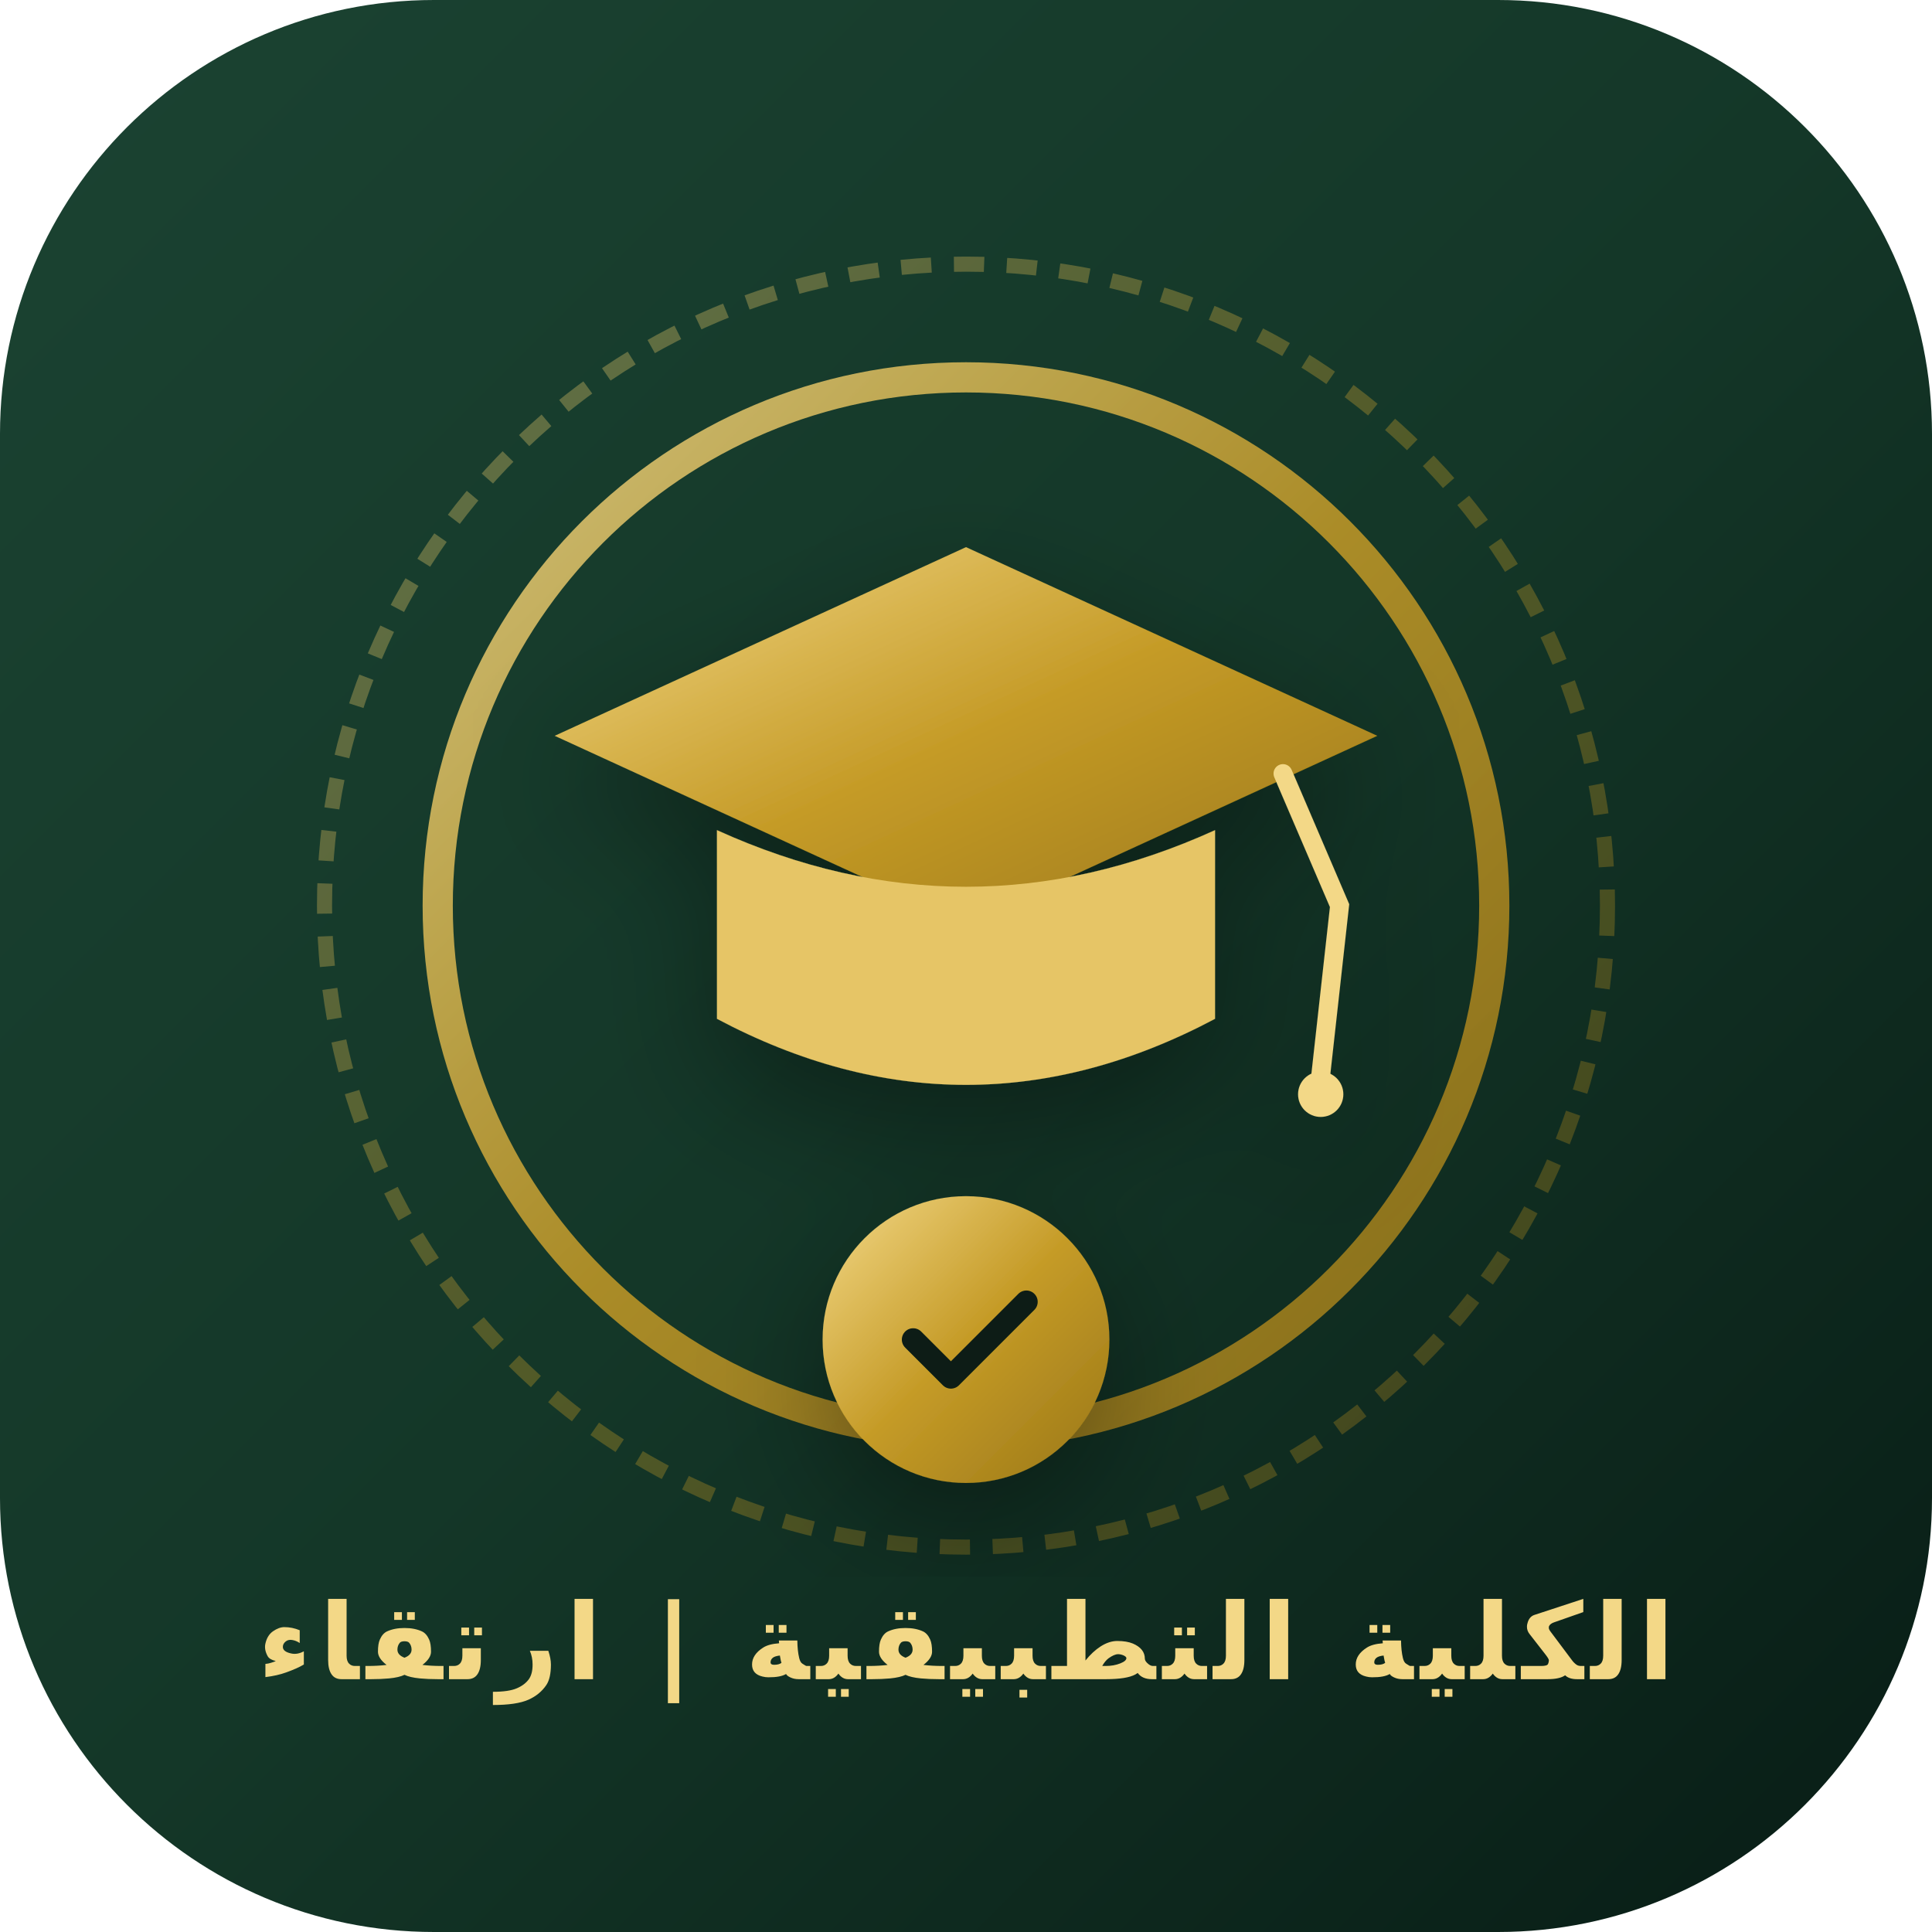
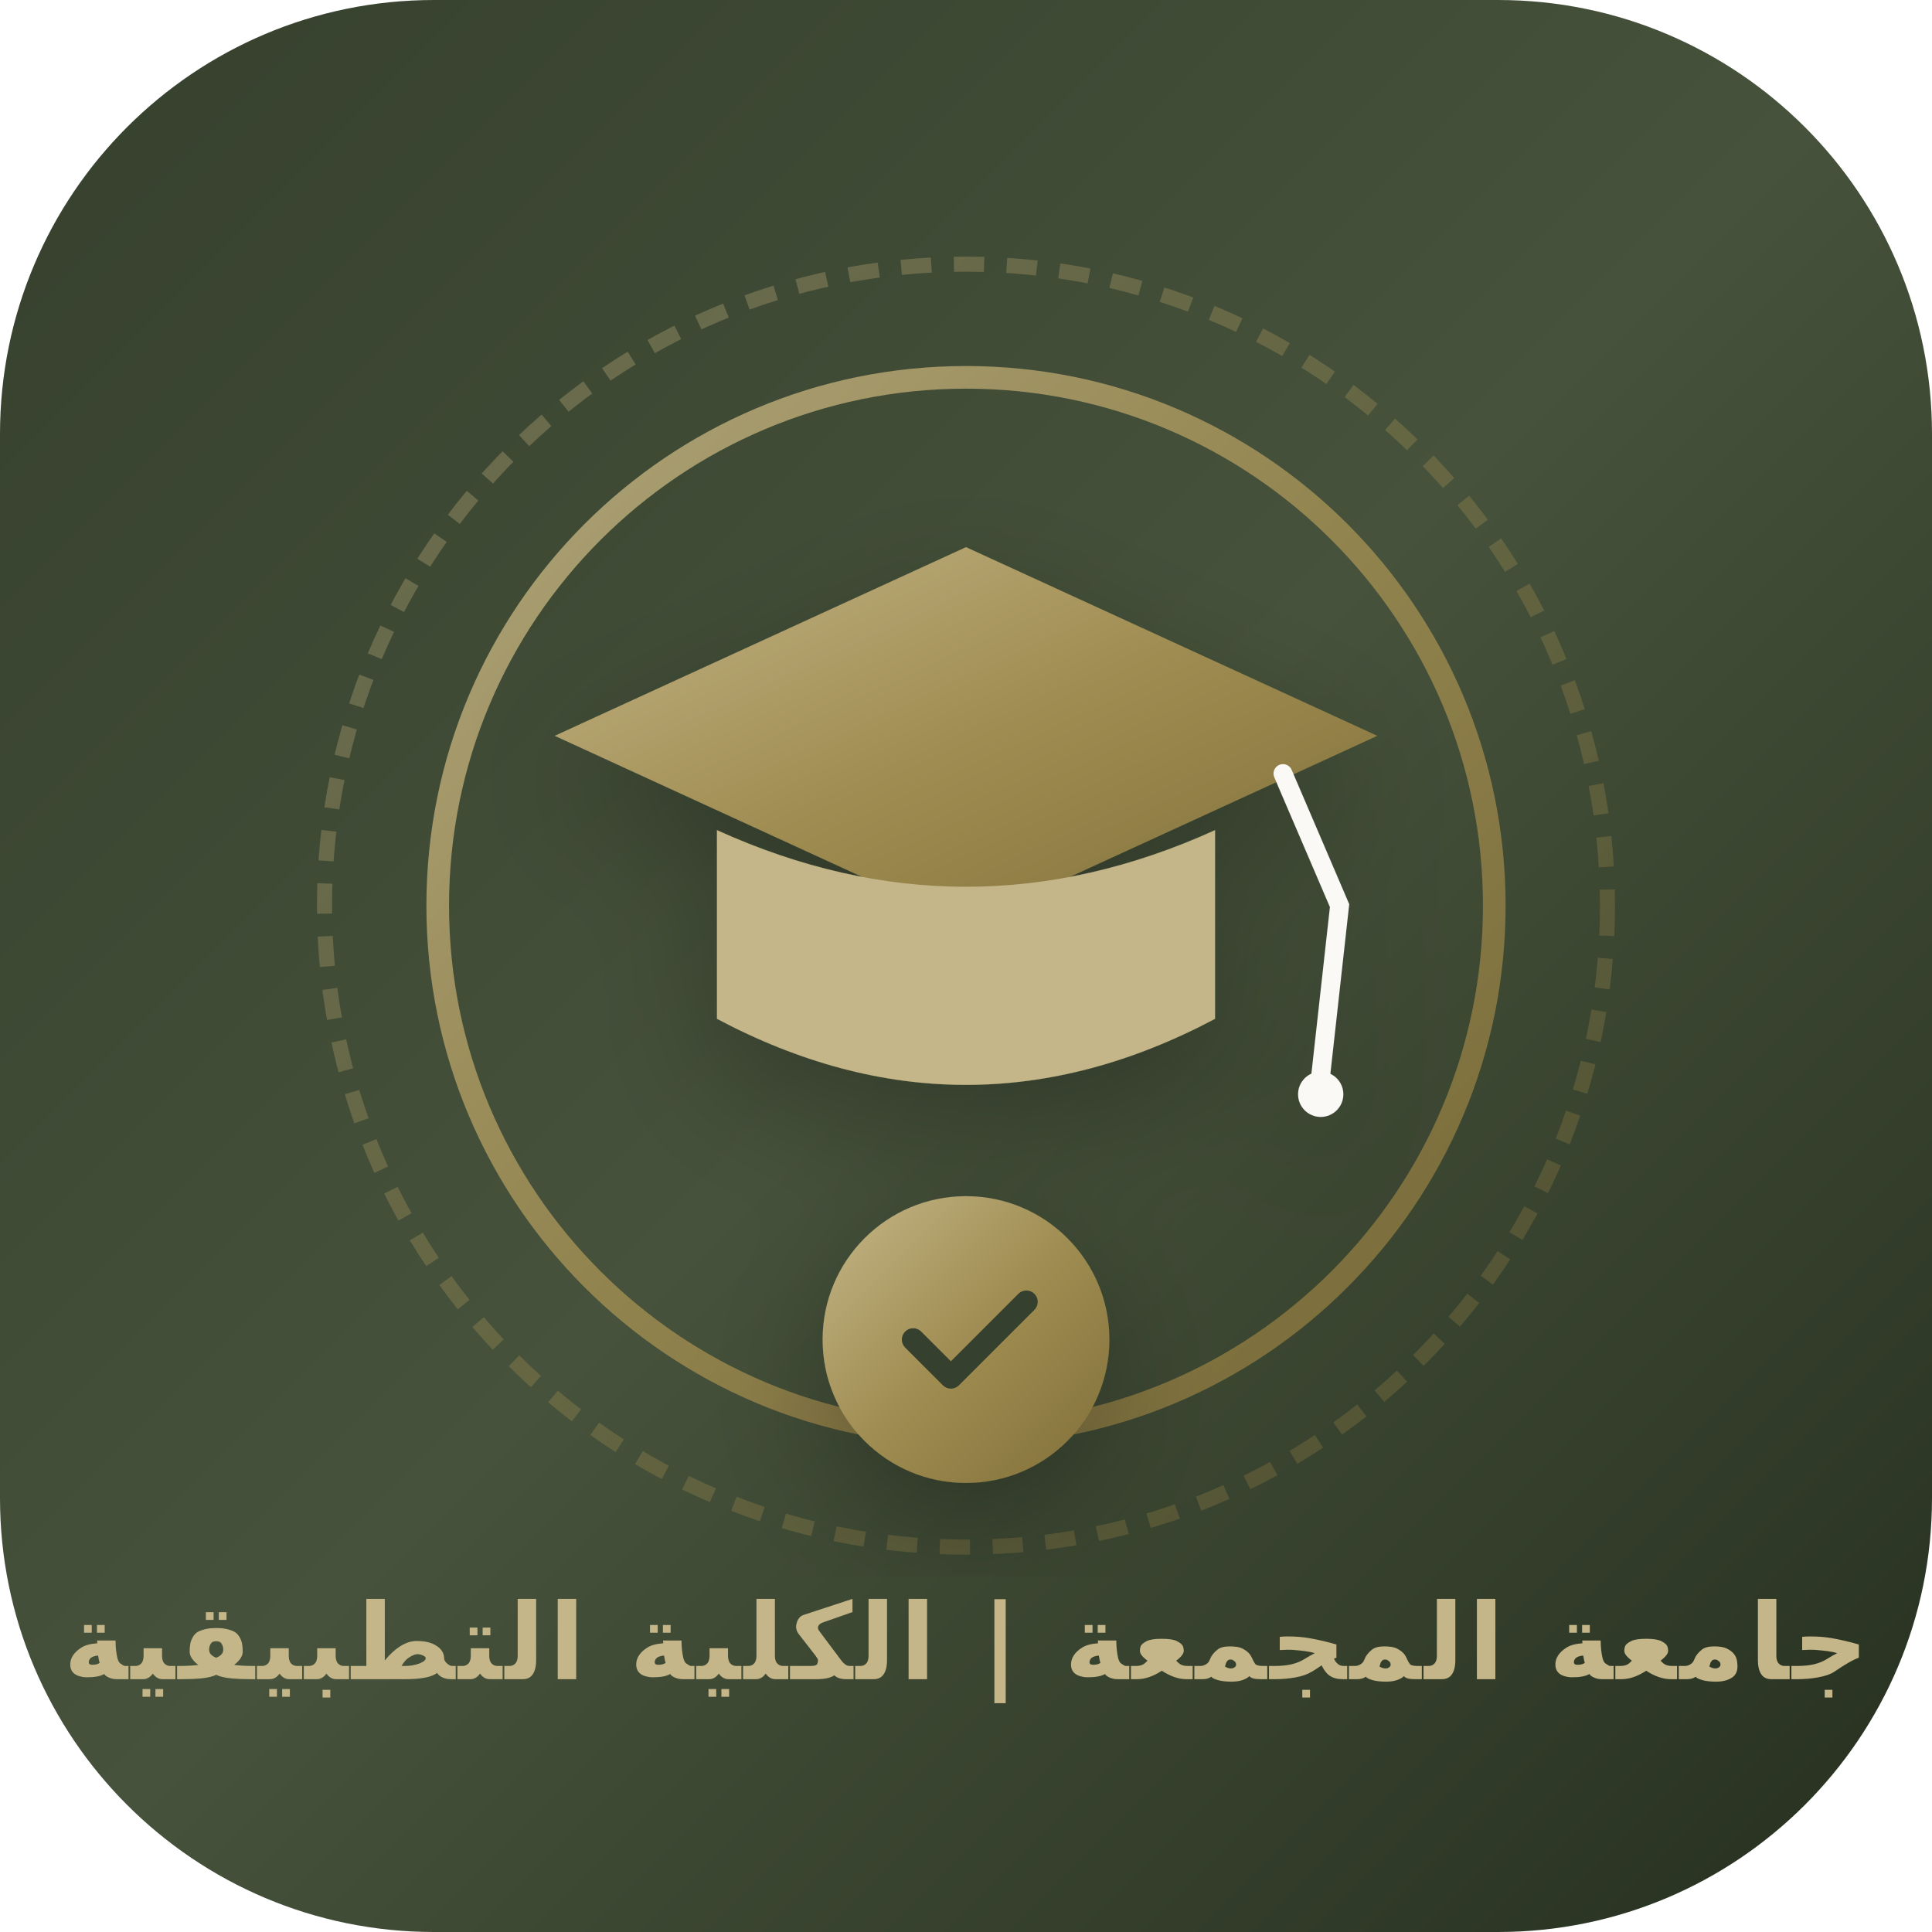
<svg xmlns="http://www.w3.org/2000/svg" viewBox="0 0 512 512" width="512" height="512">
  <defs>
    <linearGradient id="bgGrad" x1="0%" y1="0%" x2="100%" y2="100%">
-       <stop offset="0%" stop-color="#1b4332" />
-       <stop offset="50%" stop-color="#143728" />
-       <stop offset="100%" stop-color="#081c15" />
+       <stop offset="0%" stop-color="#353F2D" />
+       <stop offset="50%" stop-color="#46523B" />
+       <stop offset="100%" stop-color="#262F1F" />
    </linearGradient>
    <linearGradient id="goldGrad" x1="0%" y1="0%" x2="100%" y2="100%">
-       <stop offset="0%" stop-color="#f3d887" />
-       <stop offset="50%" stop-color="#c59b27" />
-       <stop offset="100%" stop-color="#9a7718" />
+       <stop offset="0%" stop-color="#C4B688" />
+       <stop offset="50%" stop-color="#A08D52" />
+       <stop offset="100%" stop-color="#806F39" />
    </linearGradient>
    <filter id="dropShadow" x="-10%" y="-10%" width="120%" height="120%">
-       <feDropShadow dx="0" dy="12" stdDeviation="16" flood-color="#000000" flood-opacity="0.35" />
+       <feDropShadow dx="0" dy="12" stdDeviation="16" flood-color="#000000" flood-opacity="0.25" />
    </filter>
  </defs>
  <rect width="512" height="512" rx="115" fill="url(#bgGrad)" />
  <circle cx="256" cy="240" r="170" fill="none" stroke="url(#goldGrad)" stroke-width="4" stroke-opacity="0.35" stroke-dasharray="8 6" />
-   <circle cx="256" cy="240" r="140" fill="none" stroke="url(#goldGrad)" stroke-width="8" stroke-opacity="0.85" />
+   <circle cx="256" cy="240" r="140" fill="none" stroke="url(#goldGrad)" stroke-width="6" stroke-opacity="0.85" />
  <g filter="url(#dropShadow)">
    <path d="M256 145 L365 195 L256 245 L147 195 Z" fill="url(#goldGrad)" />
-     <path d="M190 220 L190 270 Q256 305 322 270 L322 220 Q256 250 190 220 Z" fill="#e6c566" />
-     <path d="M340 205 L355 240 L350 285" fill="none" stroke="#f3d887" stroke-width="5" stroke-linecap="round" />
-     <circle cx="350" cy="290" r="6" fill="#f3d887" />
+     <path d="M190 220 L190 270 Q256 305 322 270 L322 220 Q256 250 190 220 Z" fill="#C4B688" />
+     <path d="M340 205 L355 240 L350 285" fill="none" stroke="#FAF9F6" stroke-width="5" stroke-linecap="round" />
+     <circle cx="350" cy="290" r="6" fill="#FAF9F6" />
    <circle cx="256" cy="355" r="38" fill="url(#goldGrad)" />
-     <path d="M242 355 L252 365 L272 345" fill="none" stroke="#081c15" stroke-width="6" stroke-linecap="round" stroke-linejoin="round" />
+     <path d="M242 355 L252 365 L272 345" fill="none" stroke="#353F2D" stroke-width="6" stroke-linecap="round" stroke-linejoin="round" />
  </g>
-   <text x="256" y="445" text-anchor="middle" fill="#f3d887" font-family="'Tajawal', sans-serif" font-size="28" font-weight="800" letter-spacing="2">الكلية التطبيقية | ارتقاء</text>
+   <text x="256" y="445" text-anchor="middle" fill="#C4B688" font-family="'Tajawal', sans-serif" font-size="28" font-weight="800" letter-spacing="1">جامعة المجمعة | الكلية التطبيقية</text>
</svg>
